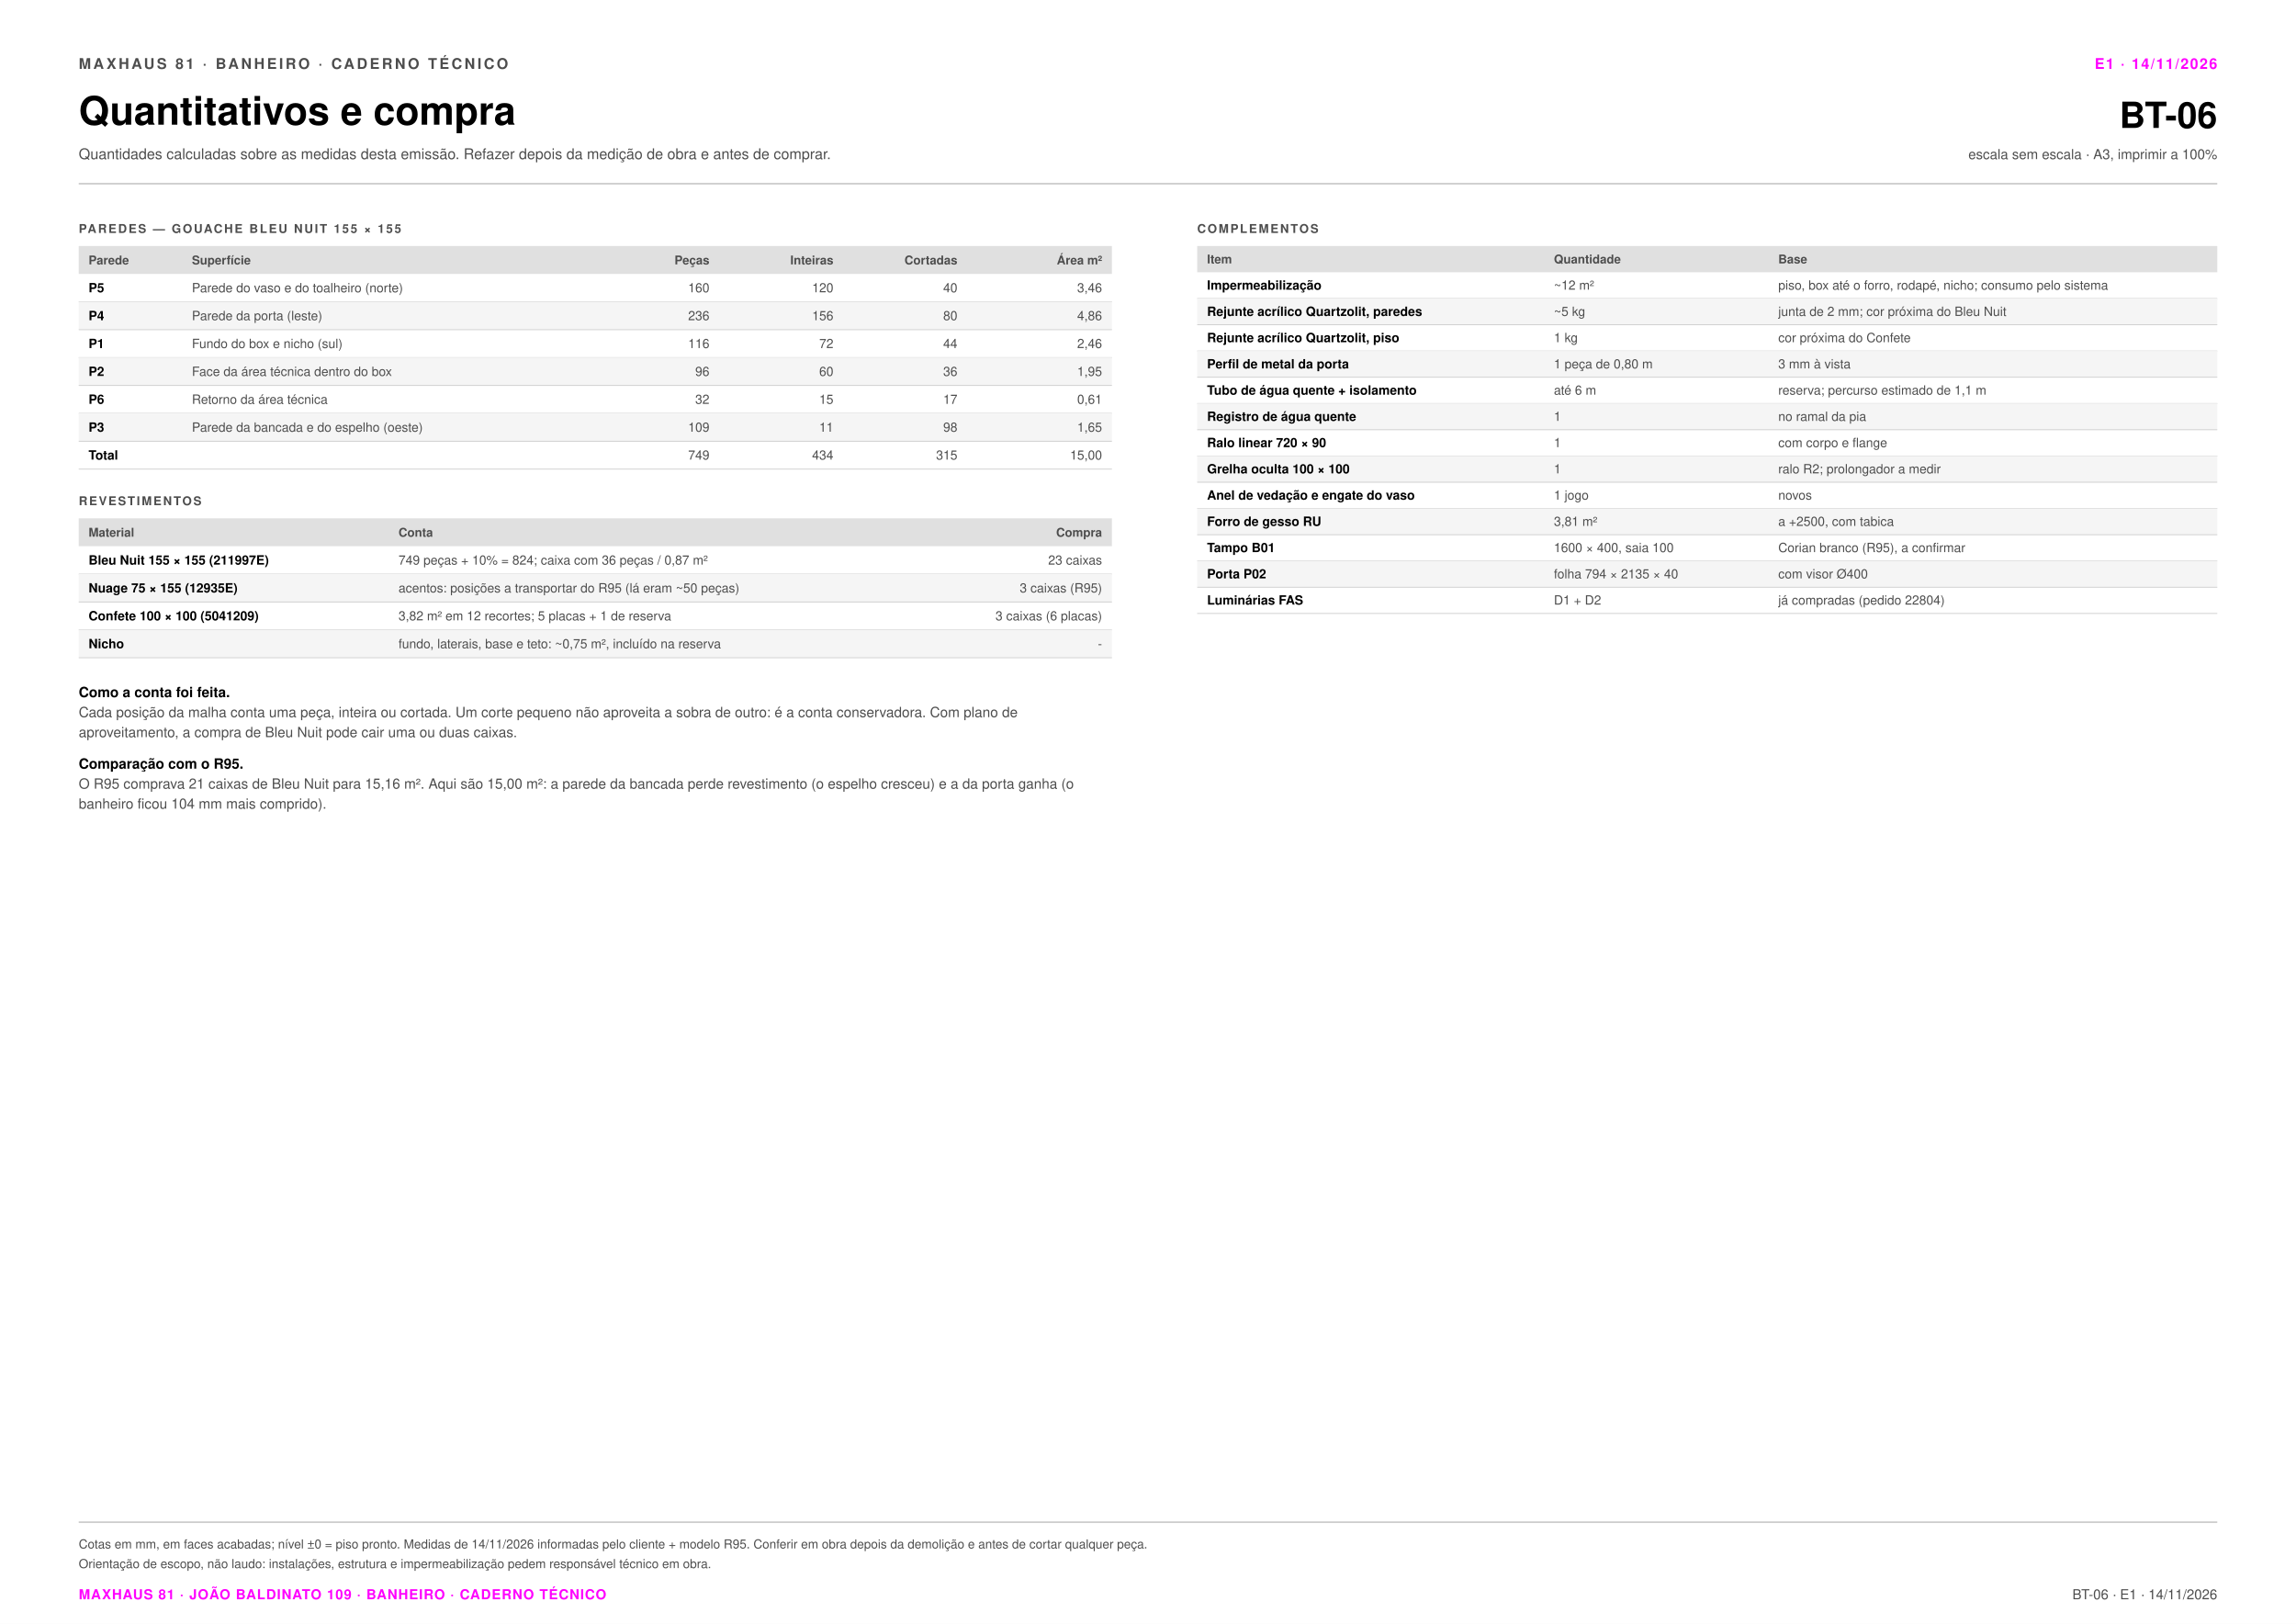
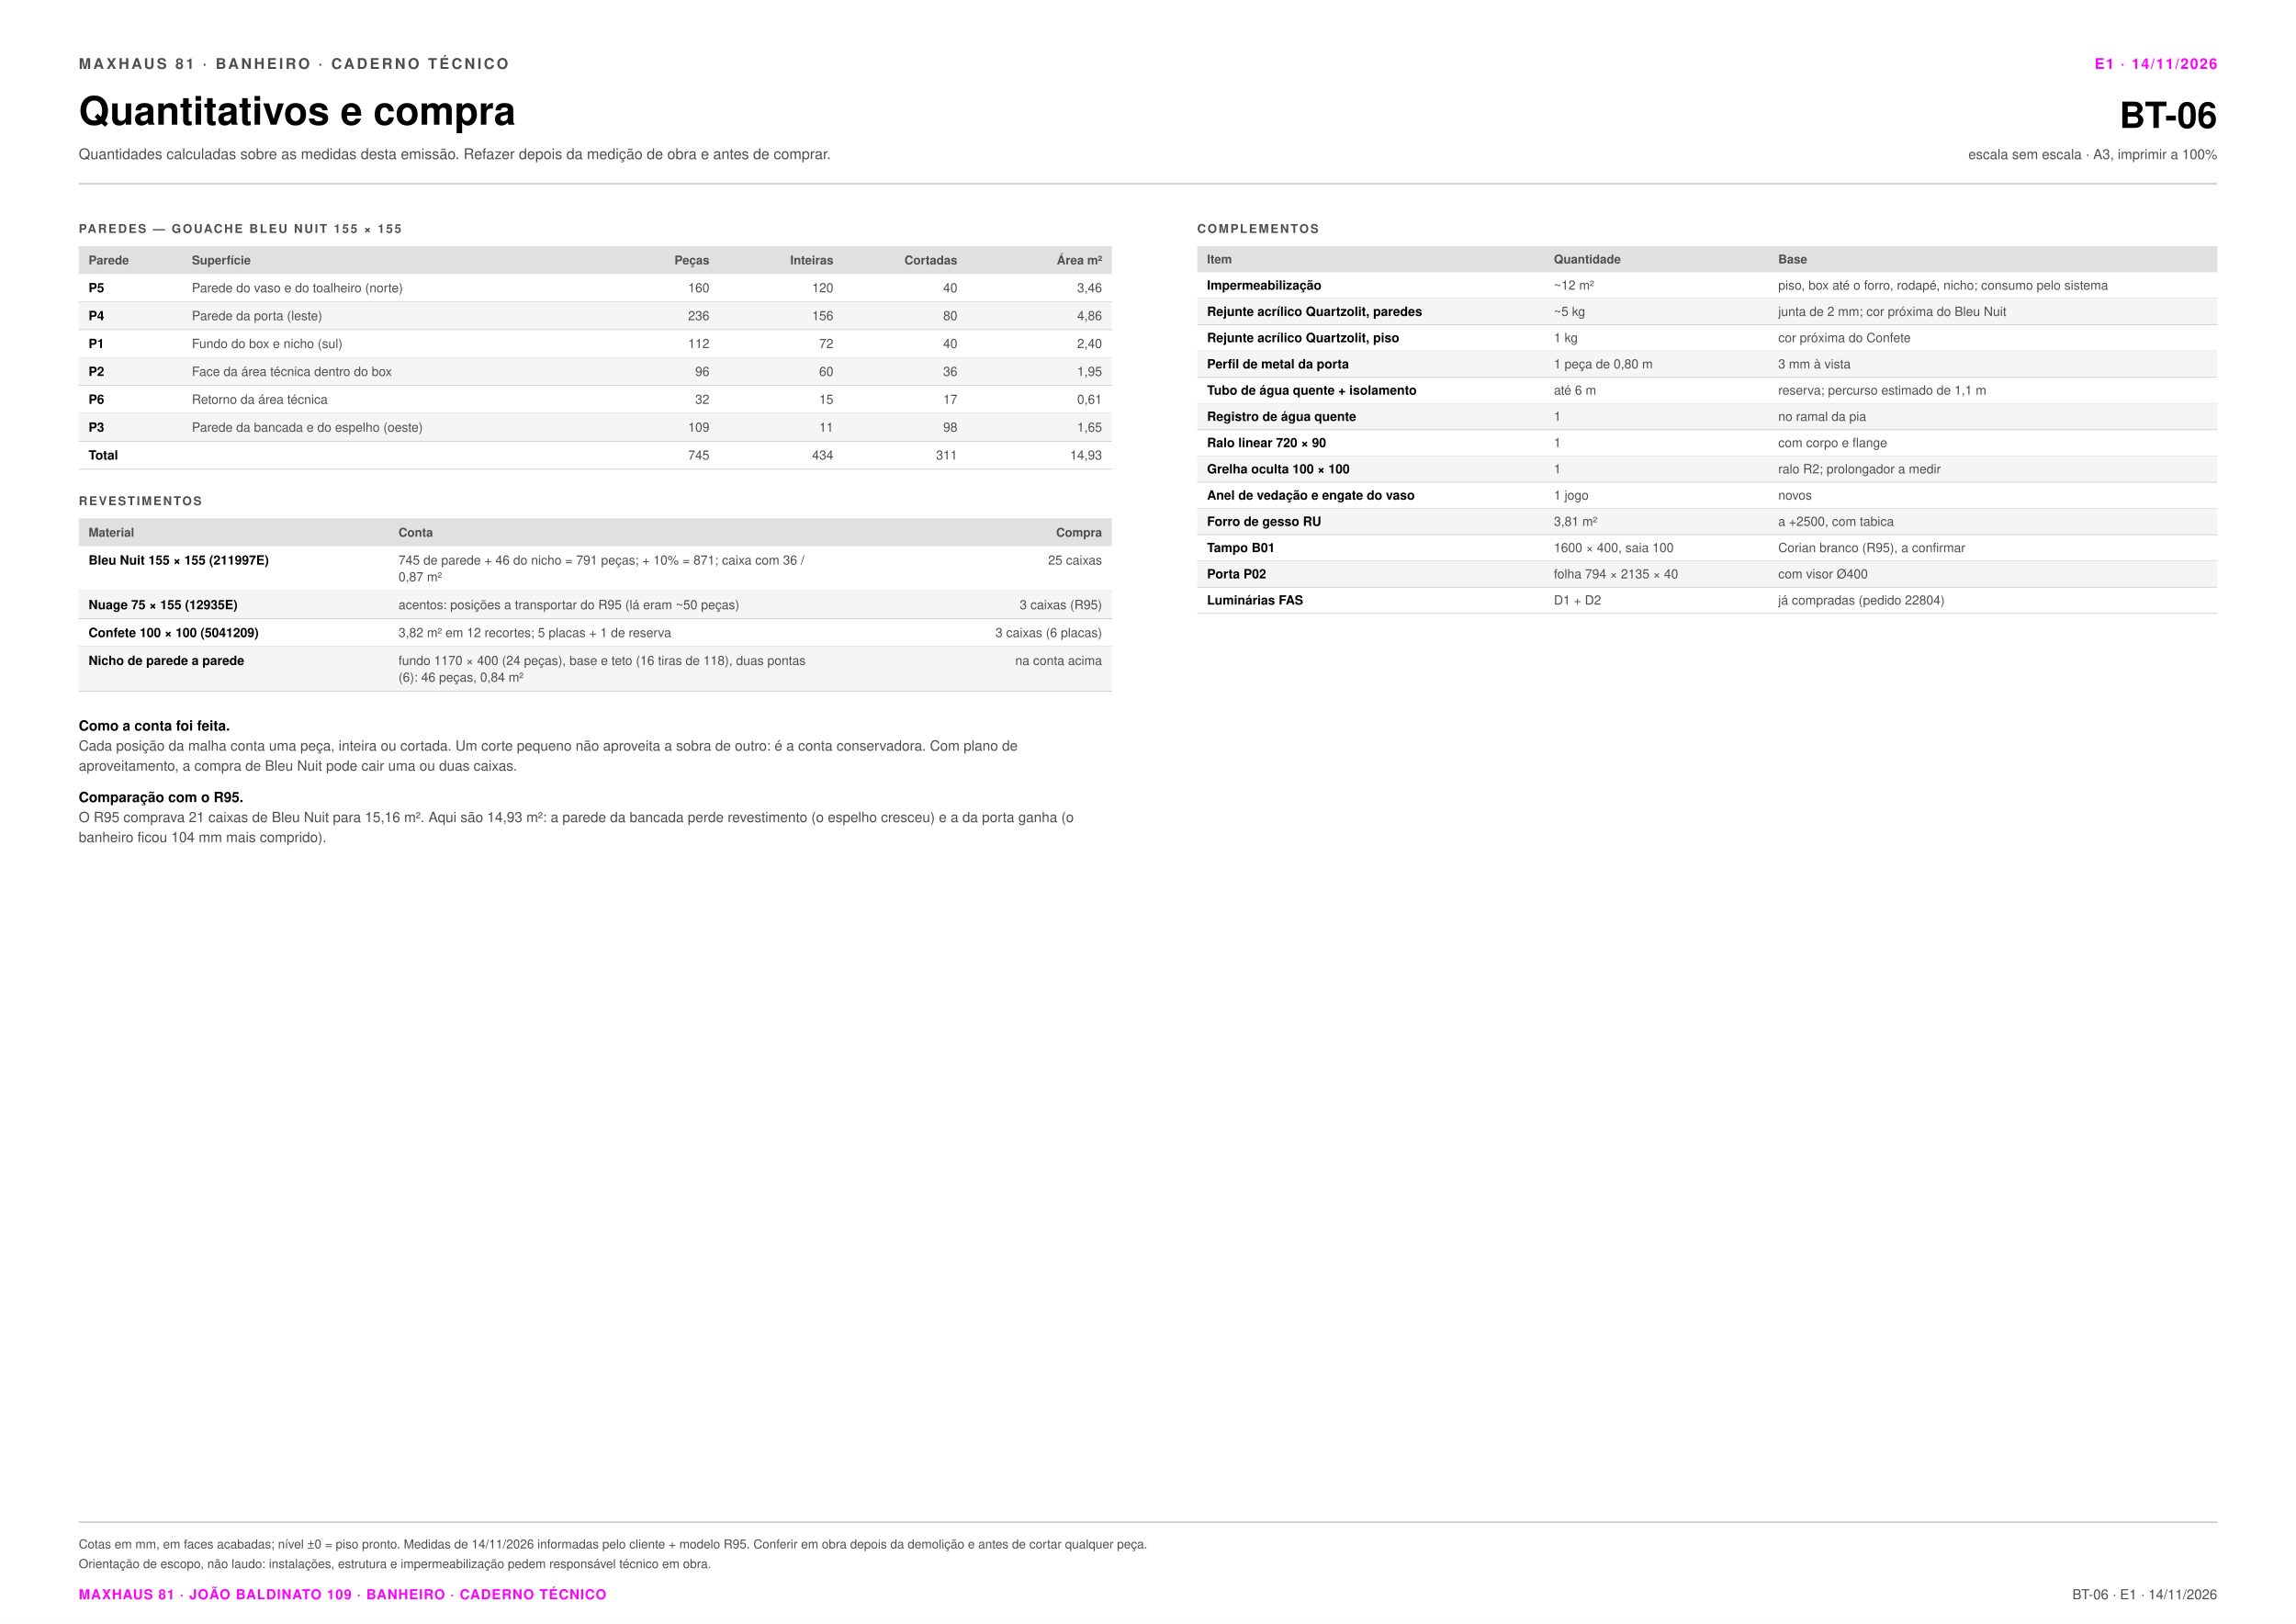
<svg xmlns="http://www.w3.org/2000/svg" viewBox="0 0 1400 990" width="1400" height="990">
  <rect x="0.00" y="0.00" width="1400.00" height="990.00" fill="#ffffff" />
  <text x="48.0" y="42.0" font-family="Helvetica, Arial, sans-serif" font-size="9.0" fill="#4d4d4d" font-weight="bold" text-anchor="start" letter-spacing="1.40">MAXHAUS 81  ·  BANHEIRO  ·  CADERNO TÉCNICO</text>
  <text x="48.0" y="76.0" font-family="Helvetica, Arial, sans-serif" font-size="24.0" fill="#000000" font-weight="bold" text-anchor="start">Quantitativos e compra</text>
  <text x="48.0" y="97.0" font-family="Helvetica, Arial, sans-serif" font-size="9.0" fill="#4d4d4d" font-weight="normal" text-anchor="start">Quantidades calculadas sobre as medidas desta emissão. Refazer depois da medição de obra e antes de comprar.</text>
  <text x="1352.0" y="42.0" font-family="Helvetica, Arial, sans-serif" font-size="9.0" fill="#ff00ff" font-weight="bold" text-anchor="end" letter-spacing="0.80">E1  ·  14/11/2026</text>
  <text x="1352.0" y="78.0" font-family="Helvetica, Arial, sans-serif" font-size="22.0" fill="#000000" font-weight="bold" text-anchor="end">BT-06</text>
  <text x="1352.0" y="97.0" font-family="Helvetica, Arial, sans-serif" font-size="8.4" fill="#4d4d4d" font-weight="normal" text-anchor="end">escala sem escala  ·  A3, imprimir a 100%</text>
  <line x1="48.00" y1="112.00" x2="1352.00" y2="112.00" stroke="#cccccc" stroke-width="1.00" />
  <line x1="48.00" y1="928.00" x2="1352.00" y2="928.00" stroke="#cccccc" stroke-width="1.00" />
  <text x="48.0" y="944.0" font-family="Helvetica, Arial, sans-serif" font-size="7.6" fill="#4d4d4d" font-weight="normal" text-anchor="start">Cotas em mm, em faces acabadas; nível ±0 = piso pronto. Medidas de 14/11/2026 informadas pelo cliente + modelo R95. Conferir em obra depois da demolição e antes de cortar qualquer peça.</text>
  <text x="48.0" y="956.0" font-family="Helvetica, Arial, sans-serif" font-size="7.6" fill="#4d4d4d" font-weight="normal" text-anchor="start">Orientação de escopo, não laudo: instalações, estrutura e impermeabilização pedem responsável técnico em obra.</text>
  <text x="48.0" y="975.0" font-family="Helvetica, Arial, sans-serif" font-size="8.4" fill="#ff00ff" font-weight="bold" text-anchor="start" letter-spacing="0.50">MAXHAUS 81  ·  JOÃO BALDINATO 109  ·  BANHEIRO  ·  CADERNO TÉCNICO</text>
  <text x="1352.0" y="975.0" font-family="Helvetica, Arial, sans-serif" font-size="8.4" fill="#4d4d4d" font-weight="normal" text-anchor="end">BT-06   ·   E1  ·  14/11/2026</text>
  <text x="48.0" y="142.0" font-family="Helvetica, Arial, sans-serif" font-size="7.4" fill="#4d4d4d" font-weight="bold" text-anchor="start" letter-spacing="1.00">PAREDES — GOUACHE BLEU NUIT 155 × 155</text>
  <rect x="48.00" y="150.00" width="630.00" height="17.00" fill="#e0e0e0" />
  <text x="54.0" y="161.2" font-family="Helvetica, Arial, sans-serif" font-size="7.4" fill="#4d4d4d" font-weight="bold" text-anchor="start">Parede</text>
  <text x="117.0" y="161.2" font-family="Helvetica, Arial, sans-serif" font-size="7.4" fill="#4d4d4d" font-weight="bold" text-anchor="start">Superfície</text>
  <text x="432.6" y="161.2" font-family="Helvetica, Arial, sans-serif" font-size="7.4" fill="#4d4d4d" font-weight="bold" text-anchor="end">Peças</text>
  <text x="508.2" y="161.2" font-family="Helvetica, Arial, sans-serif" font-size="7.4" fill="#4d4d4d" font-weight="bold" text-anchor="end">Inteiras</text>
  <text x="583.8" y="161.2" font-family="Helvetica, Arial, sans-serif" font-size="7.4" fill="#4d4d4d" font-weight="bold" text-anchor="end">Cortadas</text>
  <text x="672.0" y="161.2" font-family="Helvetica, Arial, sans-serif" font-size="7.4" fill="#4d4d4d" font-weight="bold" text-anchor="end">Área m²</text>
  <text x="54.0" y="178.2" font-family="Helvetica, Arial, sans-serif" font-size="7.8" fill="#000000" font-weight="bold" text-anchor="start">P5</text>
  <text x="117.0" y="178.2" font-family="Helvetica, Arial, sans-serif" font-size="7.8" fill="#4d4d4d" font-weight="normal" text-anchor="start">Parede do vaso e do toalheiro (norte)</text>
  <text x="432.6" y="178.2" font-family="Helvetica, Arial, sans-serif" font-size="7.8" fill="#4d4d4d" font-weight="normal" text-anchor="end">160</text>
  <text x="508.2" y="178.2" font-family="Helvetica, Arial, sans-serif" font-size="7.8" fill="#4d4d4d" font-weight="normal" text-anchor="end">120</text>
  <text x="583.8" y="178.2" font-family="Helvetica, Arial, sans-serif" font-size="7.8" fill="#4d4d4d" font-weight="normal" text-anchor="end">40</text>
  <text x="672.0" y="178.2" font-family="Helvetica, Arial, sans-serif" font-size="7.8" fill="#4d4d4d" font-weight="normal" text-anchor="end">3,46</text>
  <line x1="48.00" y1="184.00" x2="678.00" y2="184.00" stroke="#cccccc" stroke-width="0.50" />
  <rect x="48.00" y="184.00" width="630.00" height="17.00" fill="#f5f5f5" />
  <text x="54.0" y="195.2" font-family="Helvetica, Arial, sans-serif" font-size="7.8" fill="#000000" font-weight="bold" text-anchor="start">P4</text>
  <text x="117.0" y="195.2" font-family="Helvetica, Arial, sans-serif" font-size="7.8" fill="#4d4d4d" font-weight="normal" text-anchor="start">Parede da porta (leste)</text>
  <text x="432.6" y="195.2" font-family="Helvetica, Arial, sans-serif" font-size="7.8" fill="#4d4d4d" font-weight="normal" text-anchor="end">236</text>
  <text x="508.2" y="195.2" font-family="Helvetica, Arial, sans-serif" font-size="7.8" fill="#4d4d4d" font-weight="normal" text-anchor="end">156</text>
  <text x="583.8" y="195.2" font-family="Helvetica, Arial, sans-serif" font-size="7.8" fill="#4d4d4d" font-weight="normal" text-anchor="end">80</text>
  <text x="672.0" y="195.2" font-family="Helvetica, Arial, sans-serif" font-size="7.8" fill="#4d4d4d" font-weight="normal" text-anchor="end">4,86</text>
  <line x1="48.00" y1="201.00" x2="678.00" y2="201.00" stroke="#cccccc" stroke-width="0.50" />
  <text x="54.0" y="212.2" font-family="Helvetica, Arial, sans-serif" font-size="7.8" fill="#000000" font-weight="bold" text-anchor="start">P1</text>
  <text x="117.0" y="212.2" font-family="Helvetica, Arial, sans-serif" font-size="7.8" fill="#4d4d4d" font-weight="normal" text-anchor="start">Fundo do box e nicho (sul)</text>
-   <text x="432.6" y="212.2" font-family="Helvetica, Arial, sans-serif" font-size="7.8" fill="#4d4d4d" font-weight="normal" text-anchor="end">116</text>
+   <text x="432.6" y="212.2" font-family="Helvetica, Arial, sans-serif" font-size="7.8" fill="#4d4d4d" font-weight="normal" text-anchor="end">112</text>
  <text x="508.2" y="212.2" font-family="Helvetica, Arial, sans-serif" font-size="7.8" fill="#4d4d4d" font-weight="normal" text-anchor="end">72</text>
-   <text x="583.8" y="212.2" font-family="Helvetica, Arial, sans-serif" font-size="7.8" fill="#4d4d4d" font-weight="normal" text-anchor="end">44</text>
-   <text x="672.0" y="212.2" font-family="Helvetica, Arial, sans-serif" font-size="7.8" fill="#4d4d4d" font-weight="normal" text-anchor="end">2,46</text>
+   <text x="583.8" y="212.2" font-family="Helvetica, Arial, sans-serif" font-size="7.8" fill="#4d4d4d" font-weight="normal" text-anchor="end">40</text>
+   <text x="672.0" y="212.2" font-family="Helvetica, Arial, sans-serif" font-size="7.8" fill="#4d4d4d" font-weight="normal" text-anchor="end">2,40</text>
  <line x1="48.00" y1="218.00" x2="678.00" y2="218.00" stroke="#cccccc" stroke-width="0.50" />
  <rect x="48.00" y="218.00" width="630.00" height="17.00" fill="#f5f5f5" />
  <text x="54.0" y="229.2" font-family="Helvetica, Arial, sans-serif" font-size="7.8" fill="#000000" font-weight="bold" text-anchor="start">P2</text>
  <text x="117.0" y="229.2" font-family="Helvetica, Arial, sans-serif" font-size="7.8" fill="#4d4d4d" font-weight="normal" text-anchor="start">Face da área técnica dentro do box</text>
  <text x="432.6" y="229.2" font-family="Helvetica, Arial, sans-serif" font-size="7.8" fill="#4d4d4d" font-weight="normal" text-anchor="end">96</text>
  <text x="508.2" y="229.2" font-family="Helvetica, Arial, sans-serif" font-size="7.8" fill="#4d4d4d" font-weight="normal" text-anchor="end">60</text>
  <text x="583.8" y="229.2" font-family="Helvetica, Arial, sans-serif" font-size="7.8" fill="#4d4d4d" font-weight="normal" text-anchor="end">36</text>
  <text x="672.0" y="229.2" font-family="Helvetica, Arial, sans-serif" font-size="7.8" fill="#4d4d4d" font-weight="normal" text-anchor="end">1,95</text>
  <line x1="48.00" y1="235.00" x2="678.00" y2="235.00" stroke="#cccccc" stroke-width="0.50" />
  <text x="54.0" y="246.2" font-family="Helvetica, Arial, sans-serif" font-size="7.8" fill="#000000" font-weight="bold" text-anchor="start">P6</text>
  <text x="117.0" y="246.2" font-family="Helvetica, Arial, sans-serif" font-size="7.8" fill="#4d4d4d" font-weight="normal" text-anchor="start">Retorno da área técnica</text>
  <text x="432.6" y="246.2" font-family="Helvetica, Arial, sans-serif" font-size="7.8" fill="#4d4d4d" font-weight="normal" text-anchor="end">32</text>
  <text x="508.2" y="246.2" font-family="Helvetica, Arial, sans-serif" font-size="7.8" fill="#4d4d4d" font-weight="normal" text-anchor="end">15</text>
  <text x="583.8" y="246.2" font-family="Helvetica, Arial, sans-serif" font-size="7.8" fill="#4d4d4d" font-weight="normal" text-anchor="end">17</text>
  <text x="672.0" y="246.2" font-family="Helvetica, Arial, sans-serif" font-size="7.8" fill="#4d4d4d" font-weight="normal" text-anchor="end">0,61</text>
  <line x1="48.00" y1="252.00" x2="678.00" y2="252.00" stroke="#cccccc" stroke-width="0.50" />
  <rect x="48.00" y="252.00" width="630.00" height="17.00" fill="#f5f5f5" />
  <text x="54.0" y="263.2" font-family="Helvetica, Arial, sans-serif" font-size="7.8" fill="#000000" font-weight="bold" text-anchor="start">P3</text>
  <text x="117.0" y="263.2" font-family="Helvetica, Arial, sans-serif" font-size="7.8" fill="#4d4d4d" font-weight="normal" text-anchor="start">Parede da bancada e do espelho (oeste)</text>
  <text x="432.6" y="263.2" font-family="Helvetica, Arial, sans-serif" font-size="7.8" fill="#4d4d4d" font-weight="normal" text-anchor="end">109</text>
  <text x="508.2" y="263.2" font-family="Helvetica, Arial, sans-serif" font-size="7.8" fill="#4d4d4d" font-weight="normal" text-anchor="end">11</text>
  <text x="583.8" y="263.2" font-family="Helvetica, Arial, sans-serif" font-size="7.8" fill="#4d4d4d" font-weight="normal" text-anchor="end">98</text>
  <text x="672.0" y="263.2" font-family="Helvetica, Arial, sans-serif" font-size="7.8" fill="#4d4d4d" font-weight="normal" text-anchor="end">1,65</text>
  <line x1="48.00" y1="269.00" x2="678.00" y2="269.00" stroke="#cccccc" stroke-width="0.50" />
  <text x="54.0" y="280.2" font-family="Helvetica, Arial, sans-serif" font-size="7.8" fill="#000000" font-weight="bold" text-anchor="start">Total</text>
  <text x="117.0" y="280.2" font-family="Helvetica, Arial, sans-serif" font-size="7.8" fill="#4d4d4d" font-weight="normal" text-anchor="start" />
-   <text x="432.6" y="280.2" font-family="Helvetica, Arial, sans-serif" font-size="7.8" fill="#4d4d4d" font-weight="normal" text-anchor="end">749</text>
+   <text x="432.6" y="280.2" font-family="Helvetica, Arial, sans-serif" font-size="7.8" fill="#4d4d4d" font-weight="normal" text-anchor="end">745</text>
  <text x="508.2" y="280.2" font-family="Helvetica, Arial, sans-serif" font-size="7.8" fill="#4d4d4d" font-weight="normal" text-anchor="end">434</text>
-   <text x="583.8" y="280.2" font-family="Helvetica, Arial, sans-serif" font-size="7.8" fill="#4d4d4d" font-weight="normal" text-anchor="end">315</text>
-   <text x="672.0" y="280.2" font-family="Helvetica, Arial, sans-serif" font-size="7.8" fill="#4d4d4d" font-weight="normal" text-anchor="end">15,00</text>
+   <text x="583.8" y="280.2" font-family="Helvetica, Arial, sans-serif" font-size="7.8" fill="#4d4d4d" font-weight="normal" text-anchor="end">311</text>
+   <text x="672.0" y="280.2" font-family="Helvetica, Arial, sans-serif" font-size="7.8" fill="#4d4d4d" font-weight="normal" text-anchor="end">14,93</text>
  <line x1="48.00" y1="286.00" x2="678.00" y2="286.00" stroke="#cccccc" stroke-width="0.50" />
  <text x="48.0" y="308.0" font-family="Helvetica, Arial, sans-serif" font-size="7.4" fill="#4d4d4d" font-weight="bold" text-anchor="start" letter-spacing="1.00">REVESTIMENTOS</text>
  <rect x="48.00" y="316.00" width="630.00" height="17.00" fill="#e0e0e0" />
  <text x="54.0" y="327.2" font-family="Helvetica, Arial, sans-serif" font-size="7.4" fill="#4d4d4d" font-weight="bold" text-anchor="start">Material</text>
  <text x="243.0" y="327.2" font-family="Helvetica, Arial, sans-serif" font-size="7.4" fill="#4d4d4d" font-weight="bold" text-anchor="start">Conta</text>
  <text x="672.0" y="327.2" font-family="Helvetica, Arial, sans-serif" font-size="7.4" fill="#4d4d4d" font-weight="bold" text-anchor="end">Compra</text>
  <text x="54.0" y="344.2" font-family="Helvetica, Arial, sans-serif" font-size="7.8" fill="#000000" font-weight="bold" text-anchor="start">Bleu Nuit 155 × 155 (211997E)</text>
-   <text x="243.0" y="344.2" font-family="Helvetica, Arial, sans-serif" font-size="7.8" fill="#4d4d4d" font-weight="normal" text-anchor="start">749 peças + 10% = 824; caixa com 36 peças / 0,87 m²</text>
-   <text x="672.0" y="344.2" font-family="Helvetica, Arial, sans-serif" font-size="7.8" fill="#4d4d4d" font-weight="normal" text-anchor="end">23 caixas</text>
-   <line x1="48.00" y1="350.00" x2="678.00" y2="350.00" stroke="#cccccc" stroke-width="0.50" />
-   <rect x="48.00" y="350.00" width="630.00" height="17.00" fill="#f5f5f5" />
-   <text x="54.0" y="361.2" font-family="Helvetica, Arial, sans-serif" font-size="7.8" fill="#000000" font-weight="bold" text-anchor="start">Nuage 75 × 155 (12935E)</text>
-   <text x="243.0" y="361.2" font-family="Helvetica, Arial, sans-serif" font-size="7.8" fill="#4d4d4d" font-weight="normal" text-anchor="start">acentos: posições a transportar do R95 (lá eram ~50 peças)</text>
-   <text x="672.0" y="361.2" font-family="Helvetica, Arial, sans-serif" font-size="7.8" fill="#4d4d4d" font-weight="normal" text-anchor="end">3 caixas (R95)</text>
-   <line x1="48.00" y1="367.00" x2="678.00" y2="367.00" stroke="#cccccc" stroke-width="0.50" />
-   <text x="54.0" y="378.2" font-family="Helvetica, Arial, sans-serif" font-size="7.8" fill="#000000" font-weight="bold" text-anchor="start">Confete 100 × 100 (5041209)</text>
-   <text x="243.0" y="378.2" font-family="Helvetica, Arial, sans-serif" font-size="7.8" fill="#4d4d4d" font-weight="normal" text-anchor="start">3,82 m² em 12 recortes; 5 placas + 1 de reserva</text>
-   <text x="672.0" y="378.2" font-family="Helvetica, Arial, sans-serif" font-size="7.8" fill="#4d4d4d" font-weight="normal" text-anchor="end">3 caixas (6 placas)</text>
-   <line x1="48.00" y1="384.00" x2="678.00" y2="384.00" stroke="#cccccc" stroke-width="0.50" />
-   <rect x="48.00" y="384.00" width="630.00" height="17.00" fill="#f5f5f5" />
-   <text x="54.0" y="395.2" font-family="Helvetica, Arial, sans-serif" font-size="7.8" fill="#000000" font-weight="bold" text-anchor="start">Nicho</text>
-   <text x="243.0" y="395.2" font-family="Helvetica, Arial, sans-serif" font-size="7.8" fill="#4d4d4d" font-weight="normal" text-anchor="start">fundo, laterais, base e teto: ~0,75 m², incluído na reserva</text>
-   <text x="672.0" y="395.2" font-family="Helvetica, Arial, sans-serif" font-size="7.8" fill="#4d4d4d" font-weight="normal" text-anchor="end">-</text>
-   <line x1="48.00" y1="401.00" x2="678.00" y2="401.00" stroke="#cccccc" stroke-width="0.50" />
-   <text x="48.0" y="425.0" font-family="Helvetica, Arial, sans-serif" font-size="8.6" fill="#000000" font-weight="bold" text-anchor="start">Como a conta foi feita.</text>
-   <text x="48.0" y="437.2" font-family="Helvetica, Arial, sans-serif" font-size="8.6" fill="#4d4d4d" font-weight="normal" text-anchor="start">Cada posição da malha conta uma peça, inteira ou cortada. Um corte pequeno não aproveita a sobra de outro: é a conta conservadora. Com plano de</text>
-   <text x="48.0" y="449.4" font-family="Helvetica, Arial, sans-serif" font-size="8.6" fill="#4d4d4d" font-weight="normal" text-anchor="start">aproveitamento, a compra de Bleu Nuit pode cair uma ou duas caixas.</text>
-   <text x="48.0" y="468.6" font-family="Helvetica, Arial, sans-serif" font-size="8.6" fill="#000000" font-weight="bold" text-anchor="start">Comparação com o R95.</text>
-   <text x="48.0" y="480.8" font-family="Helvetica, Arial, sans-serif" font-size="8.6" fill="#4d4d4d" font-weight="normal" text-anchor="start">O R95 comprava 21 caixas de Bleu Nuit para 15,16 m². Aqui são 15,00 m²: a parede da bancada perde revestimento (o espelho cresceu) e a da porta ganha (o</text>
-   <text x="48.0" y="493.0" font-family="Helvetica, Arial, sans-serif" font-size="8.6" fill="#4d4d4d" font-weight="normal" text-anchor="start">banheiro ficou 104 mm mais comprido).</text>
+   <text x="243.0" y="344.2" font-family="Helvetica, Arial, sans-serif" font-size="7.8" fill="#4d4d4d" font-weight="normal" text-anchor="start">745 de parede + 46 do nicho = 791 peças; + 10% = 871; caixa com 36 /</text>
+   <text x="243.0" y="354.4" font-family="Helvetica, Arial, sans-serif" font-size="7.8" fill="#4d4d4d" font-weight="normal" text-anchor="start">0,87 m²</text>
+   <text x="672.0" y="344.2" font-family="Helvetica, Arial, sans-serif" font-size="7.8" fill="#4d4d4d" font-weight="normal" text-anchor="end">25 caixas</text>
+   <line x1="48.00" y1="360.20" x2="678.00" y2="360.20" stroke="#cccccc" stroke-width="0.50" />
+   <rect x="48.00" y="360.20" width="630.00" height="17.00" fill="#f5f5f5" />
+   <text x="54.0" y="371.4" font-family="Helvetica, Arial, sans-serif" font-size="7.8" fill="#000000" font-weight="bold" text-anchor="start">Nuage 75 × 155 (12935E)</text>
+   <text x="243.0" y="371.4" font-family="Helvetica, Arial, sans-serif" font-size="7.8" fill="#4d4d4d" font-weight="normal" text-anchor="start">acentos: posições a transportar do R95 (lá eram ~50 peças)</text>
+   <text x="672.0" y="371.4" font-family="Helvetica, Arial, sans-serif" font-size="7.8" fill="#4d4d4d" font-weight="normal" text-anchor="end">3 caixas (R95)</text>
+   <line x1="48.00" y1="377.20" x2="678.00" y2="377.20" stroke="#cccccc" stroke-width="0.50" />
+   <text x="54.0" y="388.4" font-family="Helvetica, Arial, sans-serif" font-size="7.8" fill="#000000" font-weight="bold" text-anchor="start">Confete 100 × 100 (5041209)</text>
+   <text x="243.0" y="388.4" font-family="Helvetica, Arial, sans-serif" font-size="7.8" fill="#4d4d4d" font-weight="normal" text-anchor="start">3,82 m² em 12 recortes; 5 placas + 1 de reserva</text>
+   <text x="672.0" y="388.4" font-family="Helvetica, Arial, sans-serif" font-size="7.8" fill="#4d4d4d" font-weight="normal" text-anchor="end">3 caixas (6 placas)</text>
+   <line x1="48.00" y1="394.20" x2="678.00" y2="394.20" stroke="#cccccc" stroke-width="0.50" />
+   <rect x="48.00" y="394.20" width="630.00" height="27.20" fill="#f5f5f5" />
+   <text x="54.0" y="405.4" font-family="Helvetica, Arial, sans-serif" font-size="7.8" fill="#000000" font-weight="bold" text-anchor="start">Nicho de parede a parede</text>
+   <text x="243.0" y="405.4" font-family="Helvetica, Arial, sans-serif" font-size="7.8" fill="#4d4d4d" font-weight="normal" text-anchor="start">fundo 1170 × 400 (24 peças), base e teto (16 tiras de 118), duas pontas</text>
+   <text x="243.0" y="415.6" font-family="Helvetica, Arial, sans-serif" font-size="7.8" fill="#4d4d4d" font-weight="normal" text-anchor="start">(6): 46 peças, 0,84 m²</text>
+   <text x="672.0" y="405.4" font-family="Helvetica, Arial, sans-serif" font-size="7.8" fill="#4d4d4d" font-weight="normal" text-anchor="end">na conta acima</text>
+   <line x1="48.00" y1="421.40" x2="678.00" y2="421.40" stroke="#cccccc" stroke-width="0.50" />
+   <text x="48.0" y="445.4" font-family="Helvetica, Arial, sans-serif" font-size="8.6" fill="#000000" font-weight="bold" text-anchor="start">Como a conta foi feita.</text>
+   <text x="48.0" y="457.6" font-family="Helvetica, Arial, sans-serif" font-size="8.6" fill="#4d4d4d" font-weight="normal" text-anchor="start">Cada posição da malha conta uma peça, inteira ou cortada. Um corte pequeno não aproveita a sobra de outro: é a conta conservadora. Com plano de</text>
+   <text x="48.0" y="469.8" font-family="Helvetica, Arial, sans-serif" font-size="8.6" fill="#4d4d4d" font-weight="normal" text-anchor="start">aproveitamento, a compra de Bleu Nuit pode cair uma ou duas caixas.</text>
+   <text x="48.0" y="489.0" font-family="Helvetica, Arial, sans-serif" font-size="8.6" fill="#000000" font-weight="bold" text-anchor="start">Comparação com o R95.</text>
+   <text x="48.0" y="501.2" font-family="Helvetica, Arial, sans-serif" font-size="8.6" fill="#4d4d4d" font-weight="normal" text-anchor="start">O R95 comprava 21 caixas de Bleu Nuit para 15,16 m². Aqui são 14,93 m²: a parede da bancada perde revestimento (o espelho cresceu) e a da porta ganha (o</text>
+   <text x="48.0" y="513.4" font-family="Helvetica, Arial, sans-serif" font-size="8.6" fill="#4d4d4d" font-weight="normal" text-anchor="start">banheiro ficou 104 mm mais comprido).</text>
  <text x="730.0" y="142.0" font-family="Helvetica, Arial, sans-serif" font-size="7.4" fill="#4d4d4d" font-weight="bold" text-anchor="start" letter-spacing="1.00">COMPLEMENTOS</text>
  <rect x="730.00" y="150.00" width="622.00" height="16.00" fill="#e0e0e0" />
  <text x="736.0" y="160.6" font-family="Helvetica, Arial, sans-serif" font-size="7.4" fill="#4d4d4d" font-weight="bold" text-anchor="start">Item</text>
  <text x="947.5" y="160.6" font-family="Helvetica, Arial, sans-serif" font-size="7.4" fill="#4d4d4d" font-weight="bold" text-anchor="start">Quantidade</text>
  <text x="1084.3" y="160.6" font-family="Helvetica, Arial, sans-serif" font-size="7.4" fill="#4d4d4d" font-weight="bold" text-anchor="start">Base</text>
  <text x="736.0" y="176.6" font-family="Helvetica, Arial, sans-serif" font-size="7.8" fill="#000000" font-weight="bold" text-anchor="start">Impermeabilização</text>
  <text x="947.5" y="176.6" font-family="Helvetica, Arial, sans-serif" font-size="7.8" fill="#4d4d4d" font-weight="normal" text-anchor="start">~12 m²</text>
  <text x="1084.3" y="176.6" font-family="Helvetica, Arial, sans-serif" font-size="7.8" fill="#4d4d4d" font-weight="normal" text-anchor="start">piso, box até o forro, rodapé, nicho; consumo pelo sistema</text>
  <line x1="730.00" y1="182.00" x2="1352.00" y2="182.00" stroke="#cccccc" stroke-width="0.50" />
  <rect x="730.00" y="182.00" width="622.00" height="16.00" fill="#f5f5f5" />
  <text x="736.0" y="192.6" font-family="Helvetica, Arial, sans-serif" font-size="7.8" fill="#000000" font-weight="bold" text-anchor="start">Rejunte acrílico Quartzolit, paredes</text>
  <text x="947.5" y="192.6" font-family="Helvetica, Arial, sans-serif" font-size="7.8" fill="#4d4d4d" font-weight="normal" text-anchor="start">~5 kg</text>
  <text x="1084.3" y="192.6" font-family="Helvetica, Arial, sans-serif" font-size="7.8" fill="#4d4d4d" font-weight="normal" text-anchor="start">junta de 2 mm; cor próxima do Bleu Nuit</text>
  <line x1="730.00" y1="198.00" x2="1352.00" y2="198.00" stroke="#cccccc" stroke-width="0.50" />
  <text x="736.0" y="208.6" font-family="Helvetica, Arial, sans-serif" font-size="7.8" fill="#000000" font-weight="bold" text-anchor="start">Rejunte acrílico Quartzolit, piso</text>
  <text x="947.5" y="208.6" font-family="Helvetica, Arial, sans-serif" font-size="7.8" fill="#4d4d4d" font-weight="normal" text-anchor="start">1 kg</text>
  <text x="1084.3" y="208.6" font-family="Helvetica, Arial, sans-serif" font-size="7.8" fill="#4d4d4d" font-weight="normal" text-anchor="start">cor próxima do Confete</text>
  <line x1="730.00" y1="214.00" x2="1352.00" y2="214.00" stroke="#cccccc" stroke-width="0.50" />
  <rect x="730.00" y="214.00" width="622.00" height="16.00" fill="#f5f5f5" />
  <text x="736.0" y="224.6" font-family="Helvetica, Arial, sans-serif" font-size="7.8" fill="#000000" font-weight="bold" text-anchor="start">Perfil de metal da porta</text>
  <text x="947.5" y="224.6" font-family="Helvetica, Arial, sans-serif" font-size="7.8" fill="#4d4d4d" font-weight="normal" text-anchor="start">1 peça de 0,80 m</text>
  <text x="1084.3" y="224.6" font-family="Helvetica, Arial, sans-serif" font-size="7.8" fill="#4d4d4d" font-weight="normal" text-anchor="start">3 mm à vista</text>
  <line x1="730.00" y1="230.00" x2="1352.00" y2="230.00" stroke="#cccccc" stroke-width="0.50" />
  <text x="736.0" y="240.6" font-family="Helvetica, Arial, sans-serif" font-size="7.8" fill="#000000" font-weight="bold" text-anchor="start">Tubo de água quente + isolamento</text>
  <text x="947.5" y="240.6" font-family="Helvetica, Arial, sans-serif" font-size="7.8" fill="#4d4d4d" font-weight="normal" text-anchor="start">até 6 m</text>
  <text x="1084.3" y="240.6" font-family="Helvetica, Arial, sans-serif" font-size="7.8" fill="#4d4d4d" font-weight="normal" text-anchor="start">reserva; percurso estimado de 1,1 m</text>
  <line x1="730.00" y1="246.00" x2="1352.00" y2="246.00" stroke="#cccccc" stroke-width="0.50" />
  <rect x="730.00" y="246.00" width="622.00" height="16.00" fill="#f5f5f5" />
  <text x="736.0" y="256.6" font-family="Helvetica, Arial, sans-serif" font-size="7.8" fill="#000000" font-weight="bold" text-anchor="start">Registro de água quente</text>
  <text x="947.5" y="256.6" font-family="Helvetica, Arial, sans-serif" font-size="7.8" fill="#4d4d4d" font-weight="normal" text-anchor="start">1</text>
  <text x="1084.3" y="256.6" font-family="Helvetica, Arial, sans-serif" font-size="7.8" fill="#4d4d4d" font-weight="normal" text-anchor="start">no ramal da pia</text>
  <line x1="730.00" y1="262.00" x2="1352.00" y2="262.00" stroke="#cccccc" stroke-width="0.50" />
  <text x="736.0" y="272.6" font-family="Helvetica, Arial, sans-serif" font-size="7.8" fill="#000000" font-weight="bold" text-anchor="start">Ralo linear 720 × 90</text>
  <text x="947.5" y="272.6" font-family="Helvetica, Arial, sans-serif" font-size="7.8" fill="#4d4d4d" font-weight="normal" text-anchor="start">1</text>
  <text x="1084.3" y="272.6" font-family="Helvetica, Arial, sans-serif" font-size="7.8" fill="#4d4d4d" font-weight="normal" text-anchor="start">com corpo e flange</text>
  <line x1="730.00" y1="278.00" x2="1352.00" y2="278.00" stroke="#cccccc" stroke-width="0.50" />
  <rect x="730.00" y="278.00" width="622.00" height="16.00" fill="#f5f5f5" />
  <text x="736.0" y="288.6" font-family="Helvetica, Arial, sans-serif" font-size="7.8" fill="#000000" font-weight="bold" text-anchor="start">Grelha oculta 100 × 100</text>
  <text x="947.5" y="288.6" font-family="Helvetica, Arial, sans-serif" font-size="7.8" fill="#4d4d4d" font-weight="normal" text-anchor="start">1</text>
  <text x="1084.3" y="288.6" font-family="Helvetica, Arial, sans-serif" font-size="7.8" fill="#4d4d4d" font-weight="normal" text-anchor="start">ralo R2; prolongador a medir</text>
  <line x1="730.00" y1="294.00" x2="1352.00" y2="294.00" stroke="#cccccc" stroke-width="0.50" />
  <text x="736.0" y="304.6" font-family="Helvetica, Arial, sans-serif" font-size="7.8" fill="#000000" font-weight="bold" text-anchor="start">Anel de vedação e engate do vaso</text>
  <text x="947.5" y="304.6" font-family="Helvetica, Arial, sans-serif" font-size="7.8" fill="#4d4d4d" font-weight="normal" text-anchor="start">1 jogo</text>
  <text x="1084.3" y="304.6" font-family="Helvetica, Arial, sans-serif" font-size="7.8" fill="#4d4d4d" font-weight="normal" text-anchor="start">novos</text>
  <line x1="730.00" y1="310.00" x2="1352.00" y2="310.00" stroke="#cccccc" stroke-width="0.50" />
  <rect x="730.00" y="310.00" width="622.00" height="16.00" fill="#f5f5f5" />
  <text x="736.0" y="320.6" font-family="Helvetica, Arial, sans-serif" font-size="7.8" fill="#000000" font-weight="bold" text-anchor="start">Forro de gesso RU</text>
  <text x="947.5" y="320.6" font-family="Helvetica, Arial, sans-serif" font-size="7.8" fill="#4d4d4d" font-weight="normal" text-anchor="start">3,81 m²</text>
  <text x="1084.3" y="320.6" font-family="Helvetica, Arial, sans-serif" font-size="7.8" fill="#4d4d4d" font-weight="normal" text-anchor="start">a +2500, com tabica</text>
  <line x1="730.00" y1="326.00" x2="1352.00" y2="326.00" stroke="#cccccc" stroke-width="0.50" />
  <text x="736.0" y="336.6" font-family="Helvetica, Arial, sans-serif" font-size="7.8" fill="#000000" font-weight="bold" text-anchor="start">Tampo B01</text>
  <text x="947.5" y="336.6" font-family="Helvetica, Arial, sans-serif" font-size="7.8" fill="#4d4d4d" font-weight="normal" text-anchor="start">1600 × 400, saia 100</text>
  <text x="1084.3" y="336.6" font-family="Helvetica, Arial, sans-serif" font-size="7.8" fill="#4d4d4d" font-weight="normal" text-anchor="start">Corian branco (R95), a confirmar</text>
  <line x1="730.00" y1="342.00" x2="1352.00" y2="342.00" stroke="#cccccc" stroke-width="0.50" />
  <rect x="730.00" y="342.00" width="622.00" height="16.00" fill="#f5f5f5" />
  <text x="736.0" y="352.6" font-family="Helvetica, Arial, sans-serif" font-size="7.8" fill="#000000" font-weight="bold" text-anchor="start">Porta P02</text>
  <text x="947.5" y="352.6" font-family="Helvetica, Arial, sans-serif" font-size="7.8" fill="#4d4d4d" font-weight="normal" text-anchor="start">folha 794 × 2135 × 40</text>
  <text x="1084.3" y="352.6" font-family="Helvetica, Arial, sans-serif" font-size="7.8" fill="#4d4d4d" font-weight="normal" text-anchor="start">com visor Ø400</text>
  <line x1="730.00" y1="358.00" x2="1352.00" y2="358.00" stroke="#cccccc" stroke-width="0.50" />
  <text x="736.0" y="368.6" font-family="Helvetica, Arial, sans-serif" font-size="7.8" fill="#000000" font-weight="bold" text-anchor="start">Luminárias FAS</text>
  <text x="947.5" y="368.6" font-family="Helvetica, Arial, sans-serif" font-size="7.8" fill="#4d4d4d" font-weight="normal" text-anchor="start">D1 + D2</text>
  <text x="1084.3" y="368.6" font-family="Helvetica, Arial, sans-serif" font-size="7.8" fill="#4d4d4d" font-weight="normal" text-anchor="start">já compradas (pedido 22804)</text>
  <line x1="730.00" y1="374.00" x2="1352.00" y2="374.00" stroke="#cccccc" stroke-width="0.50" />
</svg>
